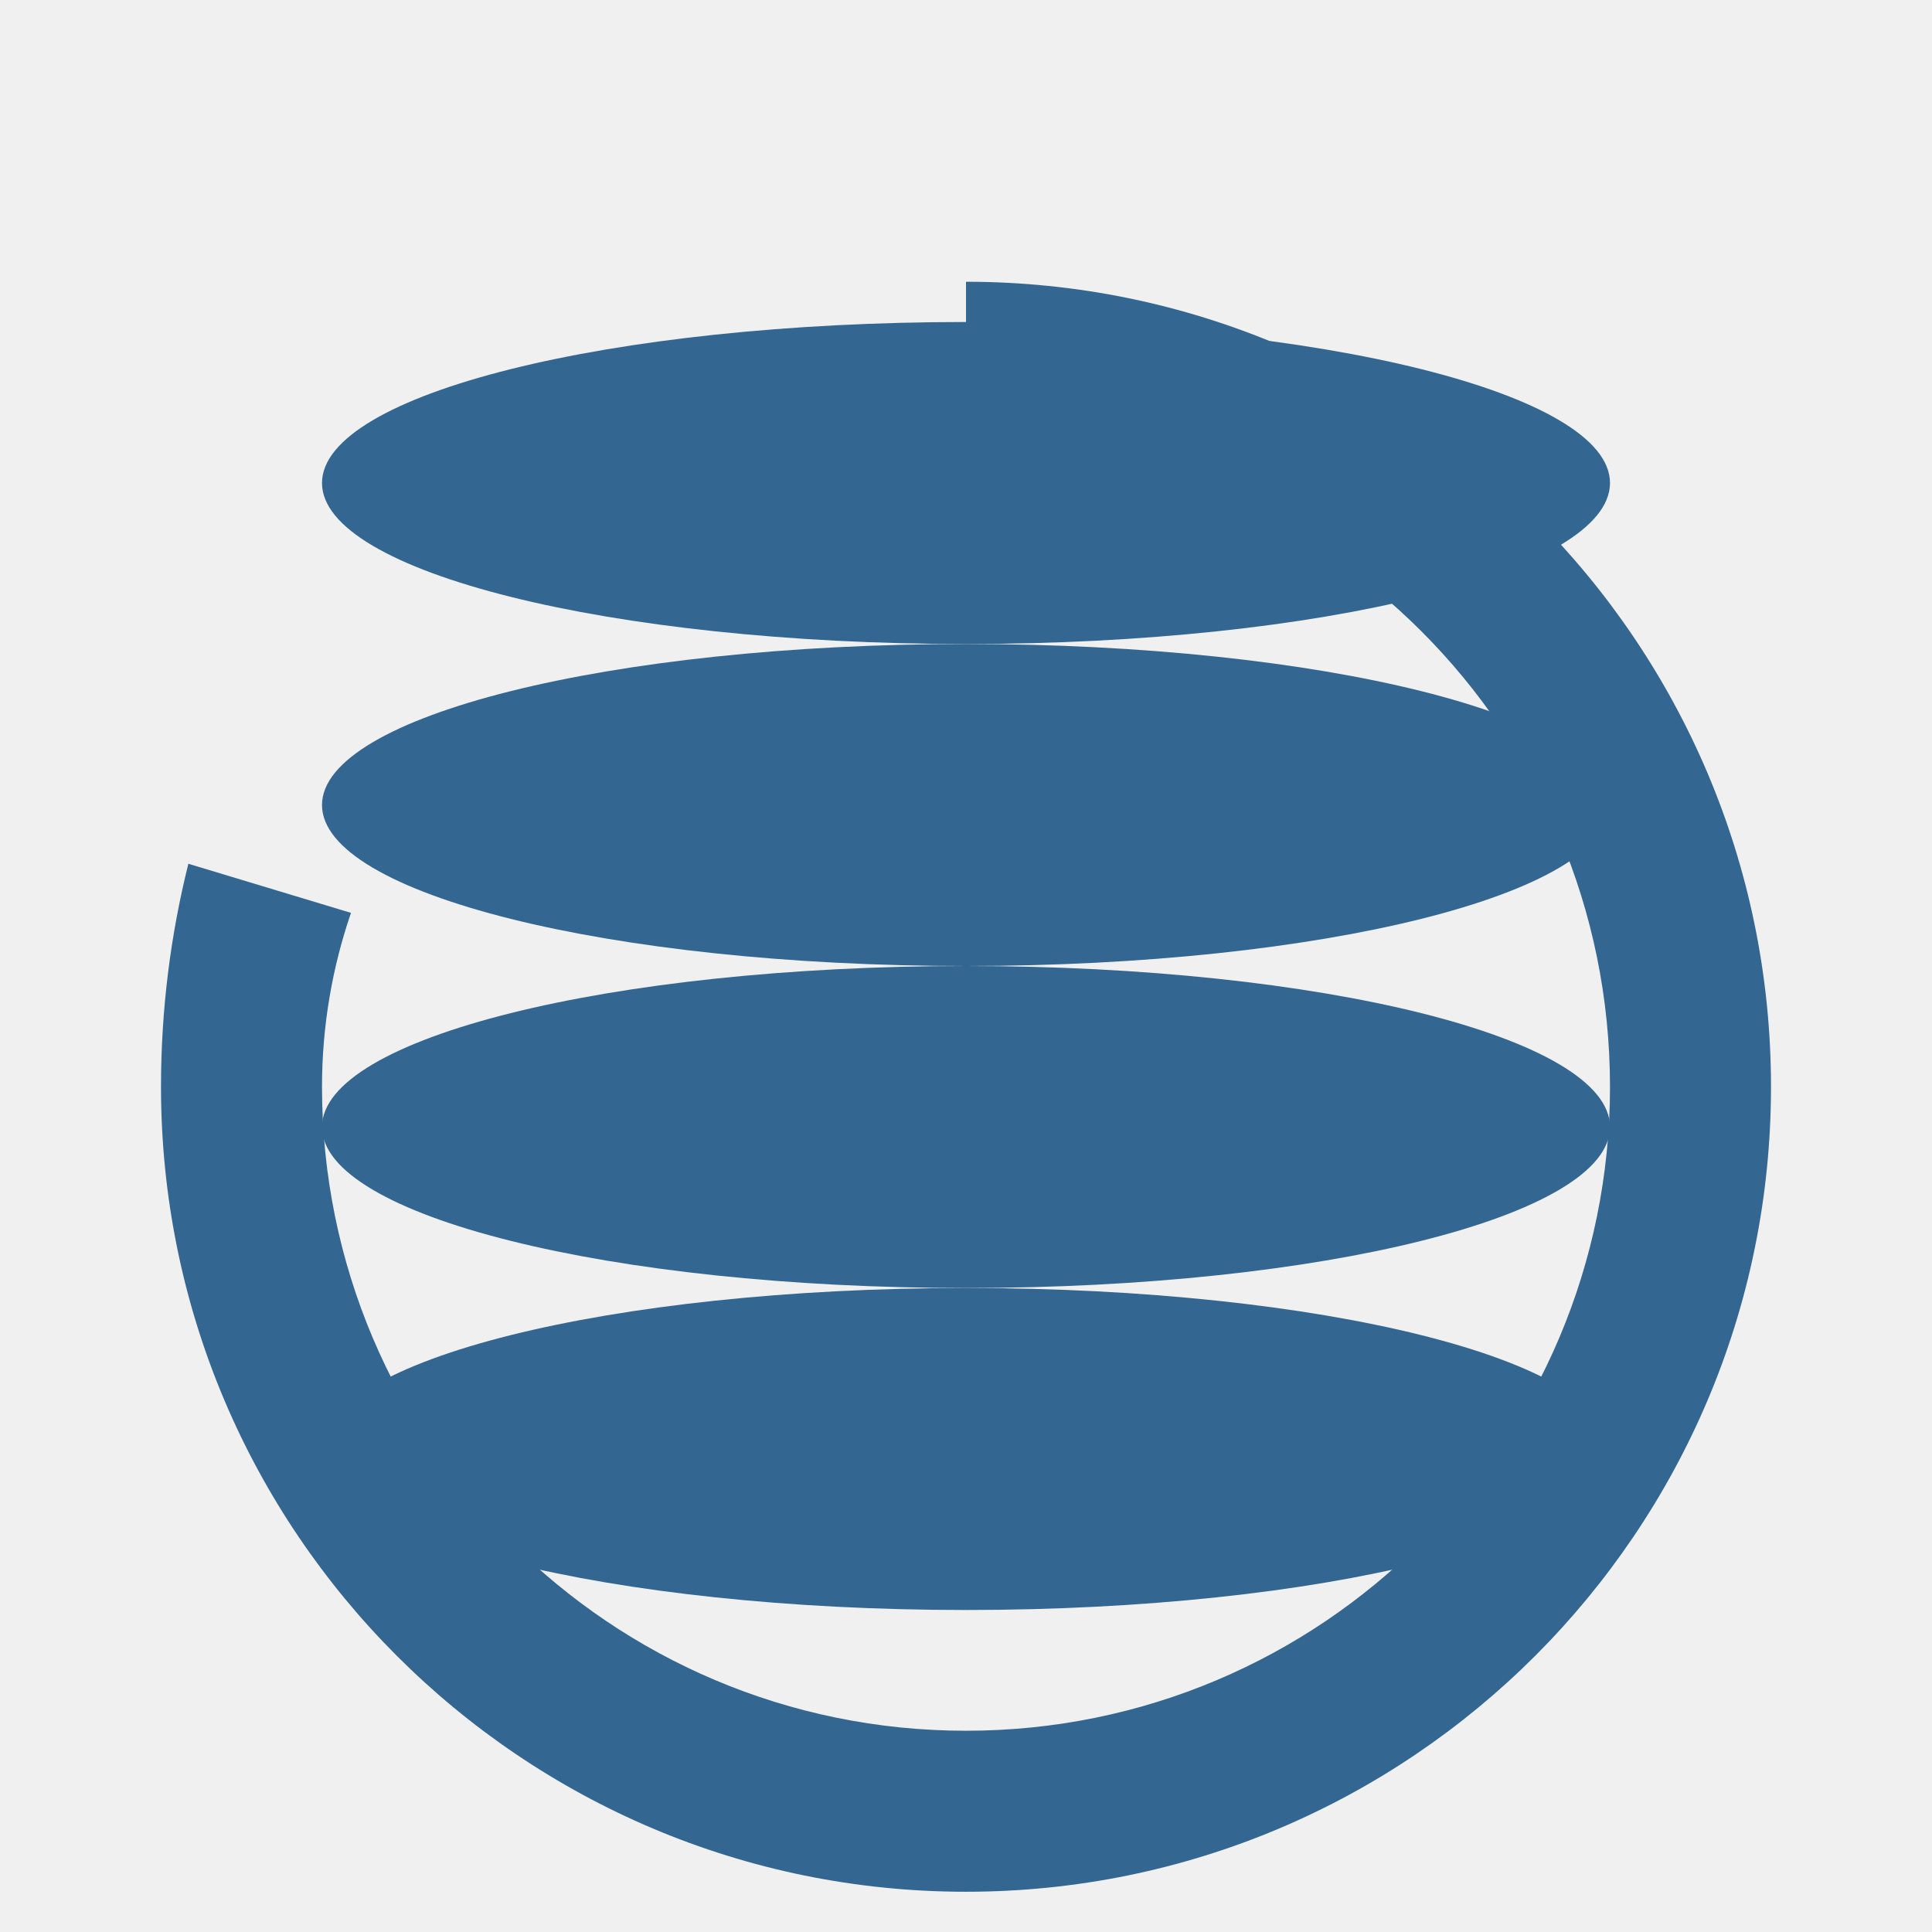
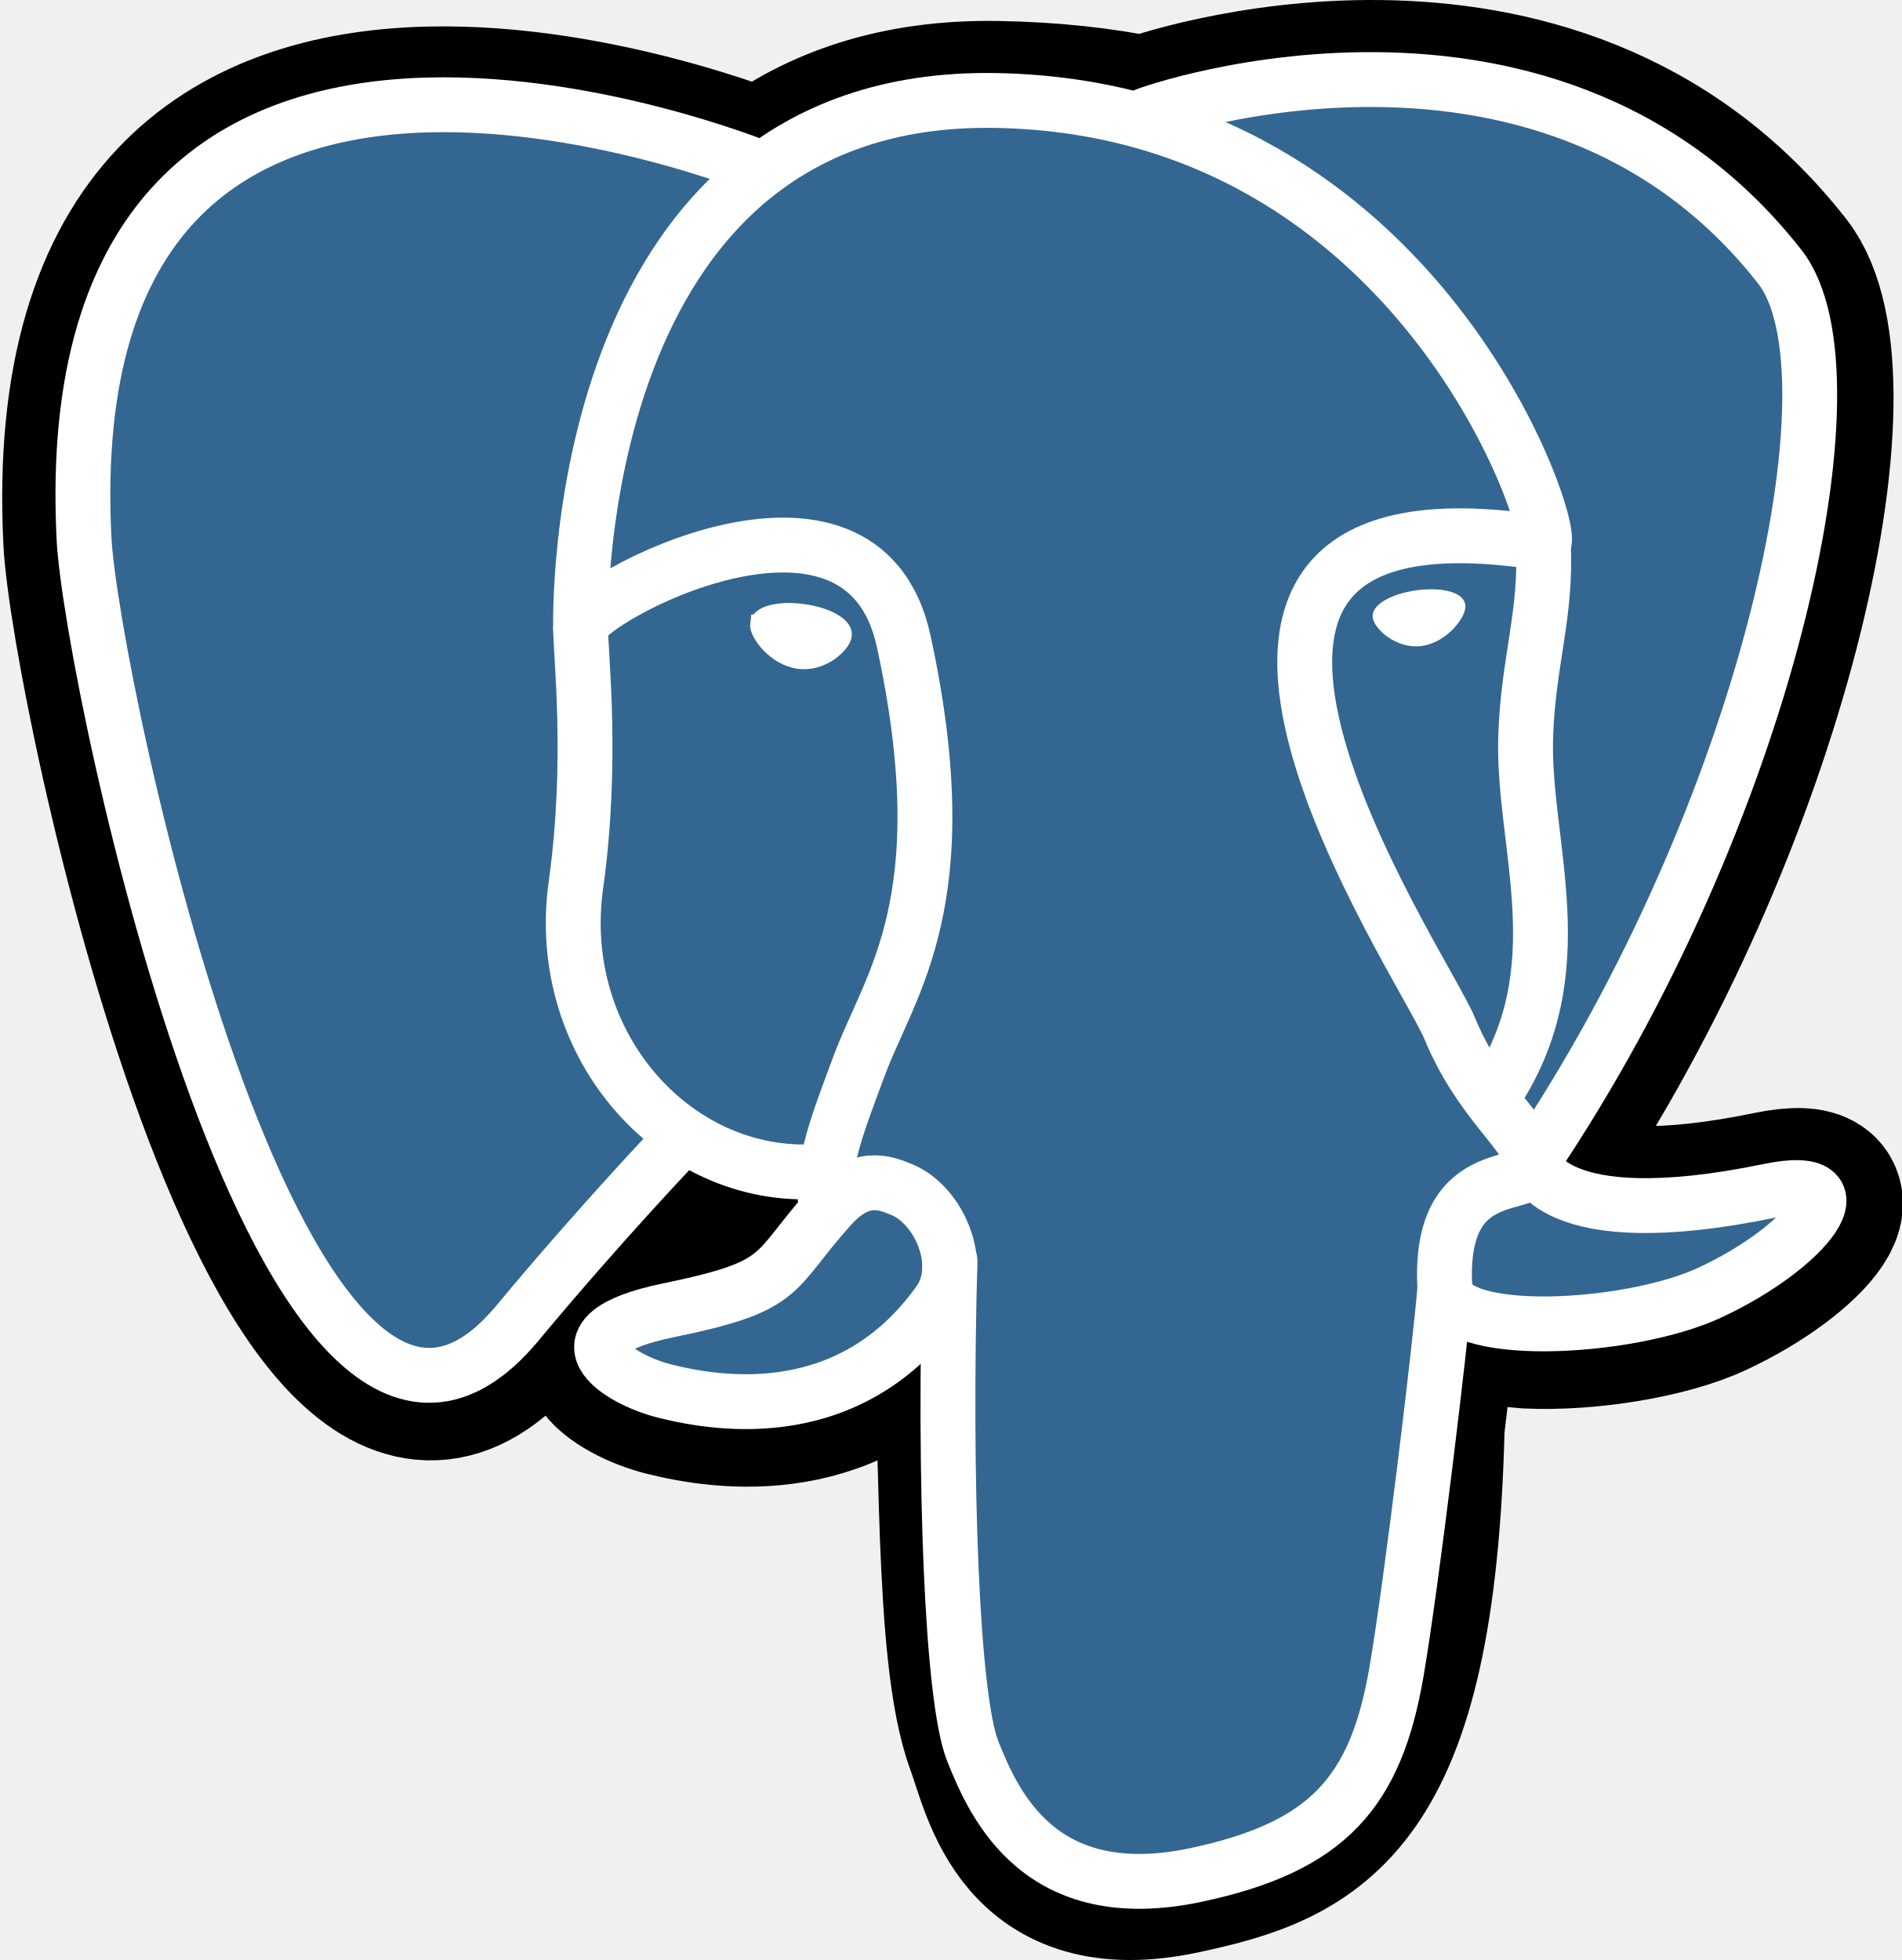
- <svg xmlns="http://www.w3.org/2000/svg" width="16" height="16" viewBox="0 0 24 24" fill="none">
-   <path d="M12 2L12 5.5C16.42 5.5 20 9.08 20 13.5C20 17.92 16.42 21.5 12 21.5C7.58 21.5 4 17.92 4 13.5C4 12.74 4.13 12.01 4.36 11.34L2.34 10.73C2.12 11.61 2 12.54 2 13.5C2 19.02 6.48 23.5 12 23.5C17.52 23.5 22 19.02 22 13.5C22 7.98 17.52 3.5 12 3.5L12 2Z" fill="#336791" />
-   <ellipse cx="12" cy="6" rx="8" ry="2" fill="#336791" />
-   <ellipse cx="12" cy="10" rx="8" ry="2" fill="#336791" />
-   <ellipse cx="12" cy="14" rx="8" ry="2" fill="#336791" />
-   <ellipse cx="12" cy="18" rx="8" ry="2" fill="#336791" />
+ <svg xmlns="http://www.w3.org/2000/svg" width="432.071pt" height="445.383pt" viewBox="0 0 432.071 445.383" xml:space="preserve">
+   <g id="orginal" style="fill-rule:nonzero;clip-rule:nonzero;stroke:#000000;stroke-miterlimit:4;">
+ 	</g>
+   <g id="Layer_x0020_3" style="fill-rule:nonzero;clip-rule:nonzero;fill:none;stroke:#FFFFFF;stroke-width:12.465;stroke-linecap:round;stroke-linejoin:round;stroke-miterlimit:4;">
+     <path style="fill:#000000;stroke:#000000;stroke-width:37.395;stroke-linecap:butt;stroke-linejoin:miter;" d="M323.205,324.227c2.833-23.601,1.984-27.062,19.563-23.239l4.463,0.392c13.517,0.615,31.199-2.174,41.587-7c22.362-10.376,35.622-27.7,13.572-23.148c-50.297,10.376-53.755-6.655-53.755-6.655c53.111-78.803,75.313-178.836,56.149-203.322    C352.514-5.534,262.036,26.049,260.522,26.869l-0.482,0.089c-9.938-2.062-21.06-3.294-33.554-3.496c-22.761-0.374-40.032,5.967-53.133,15.904c0,0-161.408-66.498-153.899,83.628c1.597,31.936,45.777,241.655,98.47,178.31    c19.259-23.163,37.871-42.748,37.871-42.748c9.242,6.14,20.307,9.272,31.912,8.147l0.897-0.765c-0.281,2.876-0.157,5.689,0.359,9.019c-13.572,15.167-9.584,17.83-36.723,23.416c-27.457,5.659-11.326,15.734-0.797,18.367c12.768,3.193,42.305,7.716,62.268-20.224    l-0.795,3.188c5.325,4.26,4.965,30.619,5.72,49.452c0.756,18.834,2.017,36.409,5.856,46.771c3.839,10.36,8.369,37.05,44.036,29.406c29.809-6.388,52.6-15.582,54.677-101.107" />
+     <path style="fill:#336791;stroke:none;" d="M402.395,271.23c-50.302,10.376-53.76-6.655-53.76-6.655c53.111-78.808,75.313-178.843,56.153-203.326c-52.27-66.785-142.752-35.2-144.262-34.38l-0.486,0.087c-9.938-2.063-21.06-3.292-33.56-3.496c-22.761-0.373-40.026,5.967-53.127,15.902    c0,0-161.411-66.495-153.904,83.63c1.597,31.938,45.776,241.657,98.471,178.312c19.26-23.163,37.869-42.748,37.869-42.748c9.243,6.14,20.308,9.272,31.908,8.147l0.901-0.765c-0.28,2.876-0.152,5.689,0.361,9.019c-13.575,15.167-9.586,17.83-36.723,23.416    c-27.459,5.659-11.328,15.734-0.796,18.367c12.768,3.193,42.307,7.716,62.266-20.224l-0.796,3.188c5.319,4.26,9.054,27.711,8.428,48.969c-0.626,21.259-1.044,35.854,3.147,47.254c4.191,11.4,8.368,37.05,44.042,29.406c29.809-6.388,45.256-22.942,47.405-50.555    c1.525-19.631,4.976-16.729,5.194-34.28l2.768-8.309c3.192-26.611,0.507-35.196,18.872-31.203l4.463,0.392c13.517,0.615,31.208-2.174,41.591-7c22.358-10.376,35.618-27.7,13.573-23.148z" />
+     <path d="M215.866,286.484c-1.385,49.516,0.348,99.377,5.193,111.495c4.848,12.118,15.223,35.688,50.9,28.045c29.806-6.39,40.651-18.756,45.357-46.051c3.466-20.082,10.148-75.854,11.005-87.281" />
+     <path d="M173.104,38.256c0,0-161.521-66.016-154.012,84.109c1.597,31.938,45.779,241.664,98.473,178.316c19.256-23.166,36.671-41.335,36.671-41.335" />
+     <path d="M260.349,26.207c-5.591,1.753,89.848-34.889,144.087,34.417c19.159,24.484-3.043,124.519-56.153,203.329" />
+     <path style="stroke-linejoin:bevel;" d="M348.282,263.953c0,0,3.461,17.036,53.764,6.653c22.04-4.552,8.776,12.774-13.577,23.155c-18.345,8.514-59.474,10.696-60.146-1.069c-1.729-30.355,21.647-21.133,19.96-28.739c-1.525-6.85-11.979-13.573-18.894-30.338    c-6.037-14.633-82.796-126.849,21.287-110.183c3.813-0.789-27.146-99.002-124.553-100.599c-97.385-1.597-94.19,119.762-94.19,119.762" />
+     <path d="M188.604,274.334c-13.577,15.166-9.584,17.829-36.723,23.417c-27.459,5.66-11.326,15.733-0.797,18.365c12.768,3.195,42.307,7.718,62.266-20.229c6.078-8.509-0.036-22.086-8.385-25.547c-4.034-1.671-9.428-3.765-16.361,3.994z" />
+     <path d="M187.715,274.069c-1.368-8.917,2.93-19.528,7.536-31.942c6.922-18.626,22.893-37.255,10.117-96.339c-9.523-44.029-73.396-9.163-73.436-3.193c-0.039,5.968,2.889,30.26-1.067,58.548c-5.162,36.913,23.488,68.132,56.479,64.938" />
+     <path style="fill:#FFFFFF;stroke-width:4.155;stroke-linecap:butt;stroke-linejoin:miter;" d="M172.517,141.7c-0.288,2.039,3.733,7.48,8.976,8.207c5.234,0.73,9.714-3.522,9.998-5.559c0.284-2.039-3.732-4.285-8.977-5.015c-5.237-0.731-9.719,0.333-9.996,2.367z" />
+     <path style="fill:#FFFFFF;stroke-width:2.078;stroke-linecap:butt;stroke-linejoin:miter;" d="M331.941,137.543c0.284,2.039-3.732,7.48-8.976,8.207c-5.238,0.73-9.718-3.522-10.005-5.559c-0.277-2.039,3.74-4.285,8.979-5.015c5.239-0.73,9.718,0.333,10.002,2.368z" />
+     <path d="M350.676,123.432c0.863,15.994-3.445,26.888-3.988,43.914c-0.804,24.748,11.799,53.074-7.191,81.435" />
+     <path style="stroke-width:3;" d="M0,60.232" />
+   </g>
</svg>
